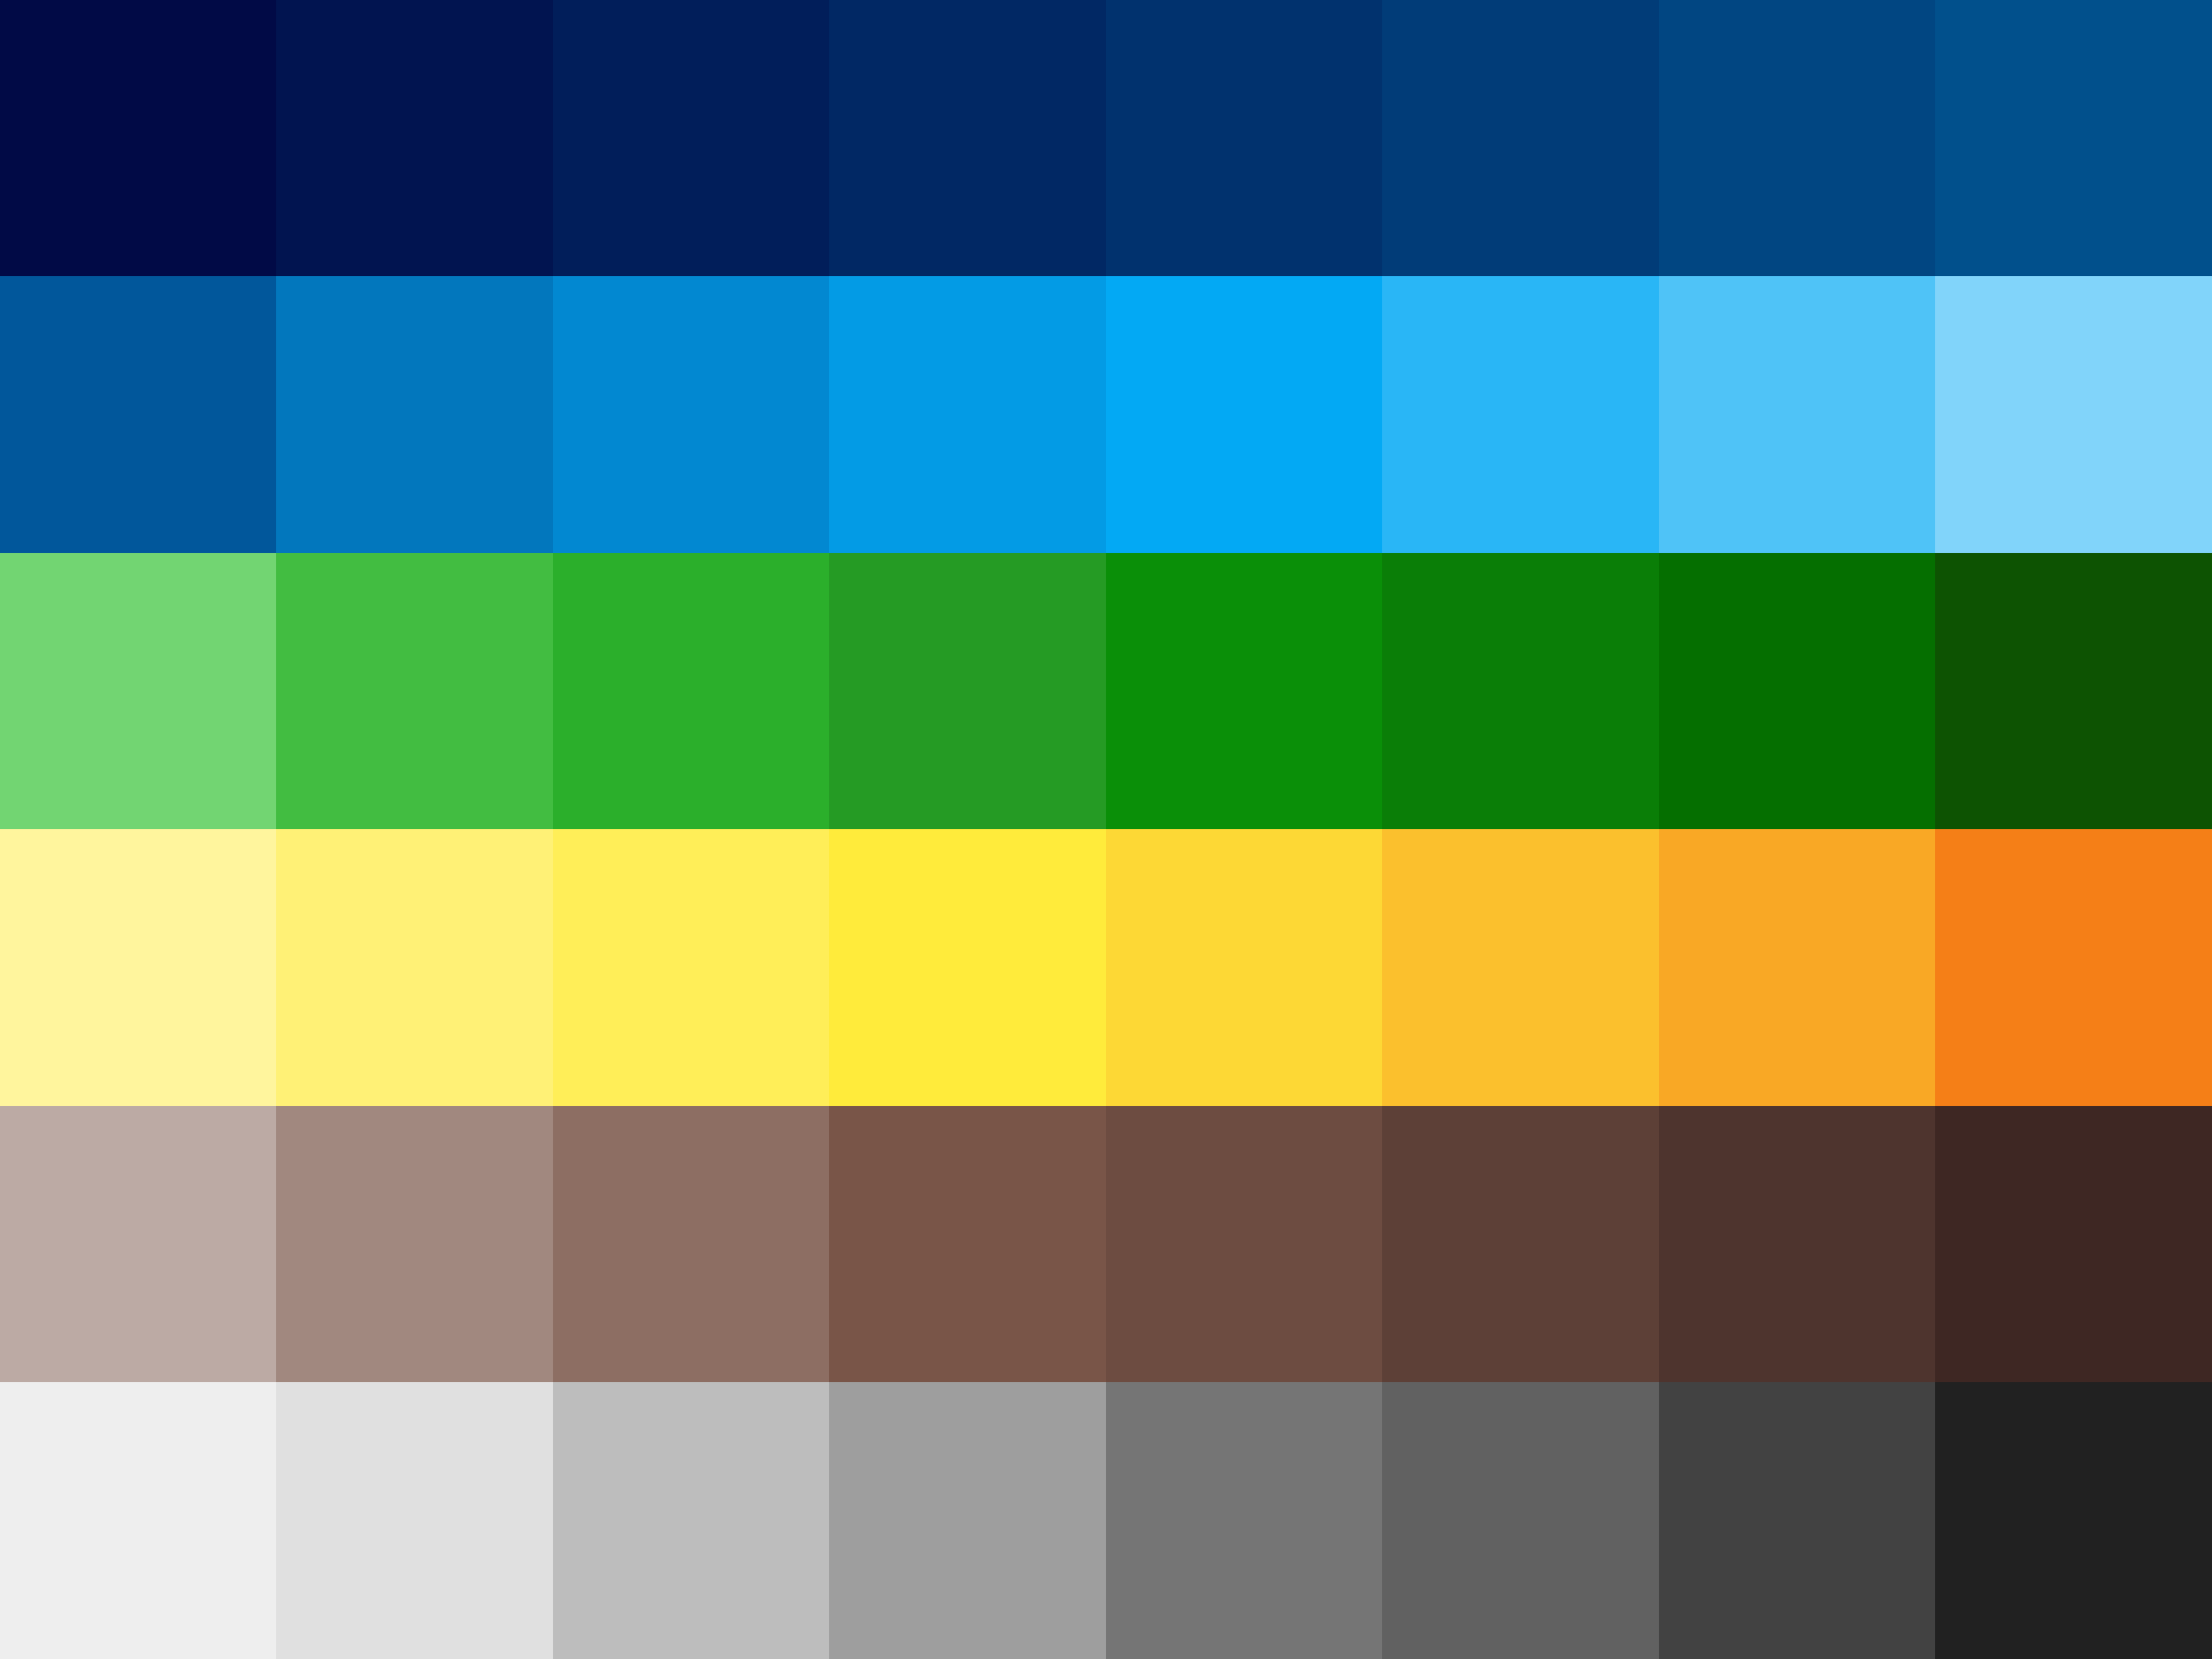
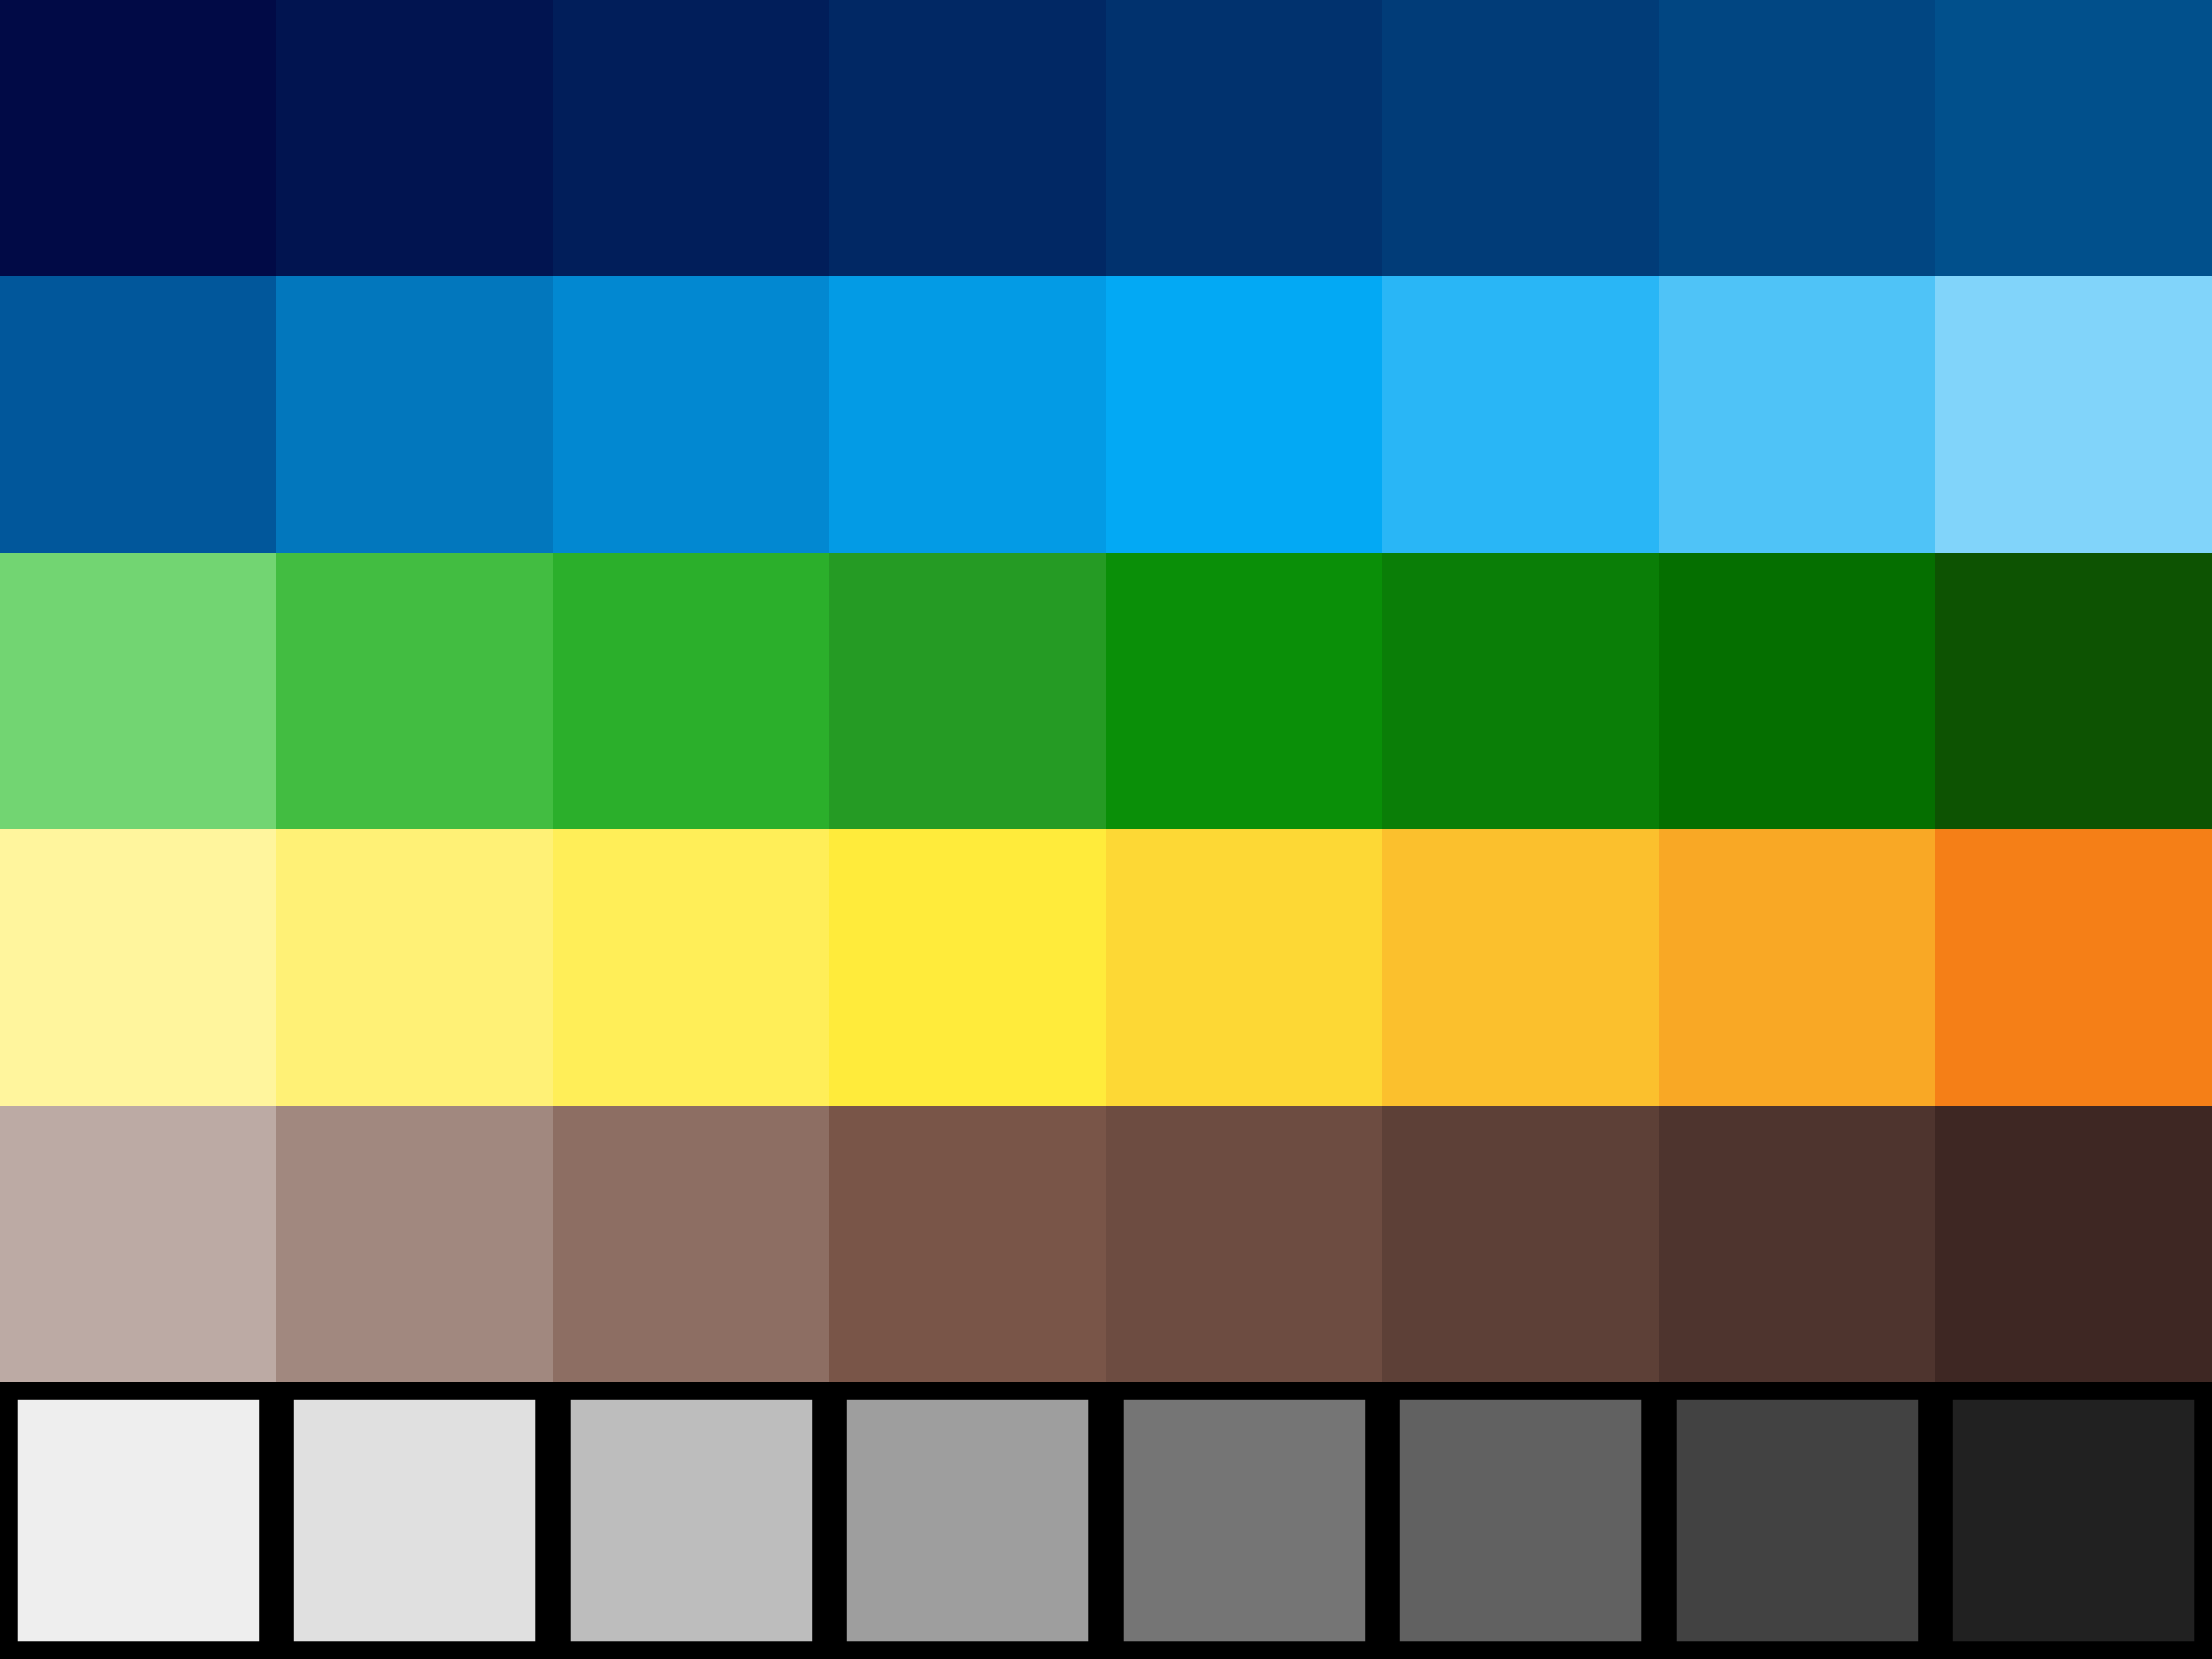
<svg xmlns="http://www.w3.org/2000/svg" version="1.1" width="128" height="96" shape-rendering="crispEdges">
  <rect x="0" y="0" width="16" height="16" fill="#010A46" />
  <rect x="16" y="0" width="16" height="16" fill="#011450" />
  <rect x="32" y="0" width="16" height="16" fill="#011E5A" />
  <rect x="48" y="0" width="16" height="16" fill="#012864" />
  <rect x="64" y="0" width="16" height="16" fill="#01326E" />
  <rect x="80" y="0" width="16" height="16" fill="#013C78" />
  <rect x="96" y="0" width="16" height="16" fill="#014682" />
  <rect x="112" y="0" width="16" height="16" fill="#01508C" />
  <rect x="0" y="16" width="16" height="16" fill="#01579B" />
  <rect x="16" y="16" width="16" height="16" fill="#0277BD" />
  <rect x="32" y="16" width="16" height="16" fill="#0288D1" />
  <rect x="48" y="16" width="16" height="16" fill="#039BE5" />
  <rect x="64" y="16" width="16" height="16" fill="#03A9F4" />
  <rect x="80" y="16" width="16" height="16" fill="#29B6F6" />
  <rect x="96" y="16" width="16" height="16" fill="#4FC3F7" />
  <rect x="112" y="16" width="16" height="16" fill="#81D4FA" />
  <rect x="0" y="32" width="16" height="16" fill="#72D572" />
  <rect x="16" y="32" width="16" height="16" fill="#42BD41" />
  <rect x="32" y="32" width="16" height="16" fill="#2BAF2B" />
  <rect x="48" y="32" width="16" height="16" fill="#259B24" />
  <rect x="64" y="32" width="16" height="16" fill="#0A8F08" />
  <rect x="80" y="32" width="16" height="16" fill="#0A7E07" />
  <rect x="96" y="32" width="16" height="16" fill="#056F00" />
  <rect x="112" y="32" width="16" height="16" fill="#0D5302" />
  <rect x="0" y="48" width="16" height="16" fill="#FFF59D" />
  <rect x="16" y="48" width="16" height="16" fill="#FFF176" />
  <rect x="32" y="48" width="16" height="16" fill="#FFEE58" />
  <rect x="48" y="48" width="16" height="16" fill="#FFEB3B" />
  <rect x="64" y="48" width="16" height="16" fill="#FDD835" />
  <rect x="80" y="48" width="16" height="16" fill="#FBC02D" />
  <rect x="96" y="48" width="16" height="16" fill="#F9A825" />
  <rect x="112" y="48" width="16" height="16" fill="#F57F17" />
  <rect x="0" y="64" width="16" height="16" fill="#BCAAA4" />
  <rect x="16" y="64" width="16" height="16" fill="#A1887F" />
  <rect x="32" y="64" width="16" height="16" fill="#8D6E63" />
  <rect x="48" y="64" width="16" height="16" fill="#795548" />
  <rect x="64" y="64" width="16" height="16" fill="#6D4C41" />
  <rect x="80" y="64" width="16" height="16" fill="#5D4037" />
  <rect x="96" y="64" width="16" height="16" fill="#4E342E" />
  <rect x="112" y="64" width="16" height="16" fill="#3E2723" />
-   <rect x="0" y="80" width="16" height="16" fill="#EEEEEE" />
-   <rect x="16" y="80" width="16" height="16" fill="#E0E0E0" />
-   <rect x="32" y="80" width="16" height="16" fill="#BDBDBD" />
-   <rect x="48" y="80" width="16" height="16" fill="#9E9E9E" />
-   <rect x="64" y="80" width="16" height="16" fill="#757575" />
-   <rect x="80" y="80" width="16" height="16" fill="#616161" />
-   <rect x="96" y="80" width="16" height="16" fill="#424242" />
-   <rect x="112" y="80" width="16" height="16" fill="#212121" />
+   <rect x="0" y="80" width="128" height="1" fill="#000000" />
+   <rect x="0" y="81" width="1" height="15" fill="#000000" />
+   <rect x="1" y="81" width="14" height="14" fill="#EEEEEE" />
+   <rect x="15" y="81" width="2" height="15" fill="#000000" />
+   <rect x="17" y="81" width="14" height="14" fill="#E0E0E0" />
+   <rect x="31" y="81" width="2" height="15" fill="#000000" />
+   <rect x="33" y="81" width="14" height="14" fill="#BDBDBD" />
+   <rect x="47" y="81" width="2" height="15" fill="#000000" />
+   <rect x="49" y="81" width="14" height="14" fill="#9E9E9E" />
+   <rect x="63" y="81" width="2" height="15" fill="#000000" />
+   <rect x="65" y="81" width="14" height="14" fill="#757575" />
+   <rect x="79" y="81" width="2" height="15" fill="#000000" />
+   <rect x="81" y="81" width="14" height="14" fill="#616161" />
+   <rect x="95" y="81" width="2" height="15" fill="#000000" />
+   <rect x="97" y="81" width="14" height="14" fill="#424242" />
+   <rect x="111" y="81" width="2" height="15" fill="#000000" />
+   <rect x="113" y="81" width="14" height="14" fill="#212121" />
+   <rect x="127" y="81" width="1" height="15" fill="#000000" />
+   <rect x="1" y="95" width="14" height="1" fill="#000000" />
+   <rect x="17" y="95" width="14" height="1" fill="#000000" />
+   <rect x="33" y="95" width="14" height="1" fill="#000000" />
+   <rect x="49" y="95" width="14" height="1" fill="#000000" />
+   <rect x="65" y="95" width="14" height="1" fill="#000000" />
+   <rect x="81" y="95" width="14" height="1" fill="#000000" />
+   <rect x="97" y="95" width="14" height="1" fill="#000000" />
+   <rect x="113" y="95" width="14" height="1" fill="#000000" />
</svg>
